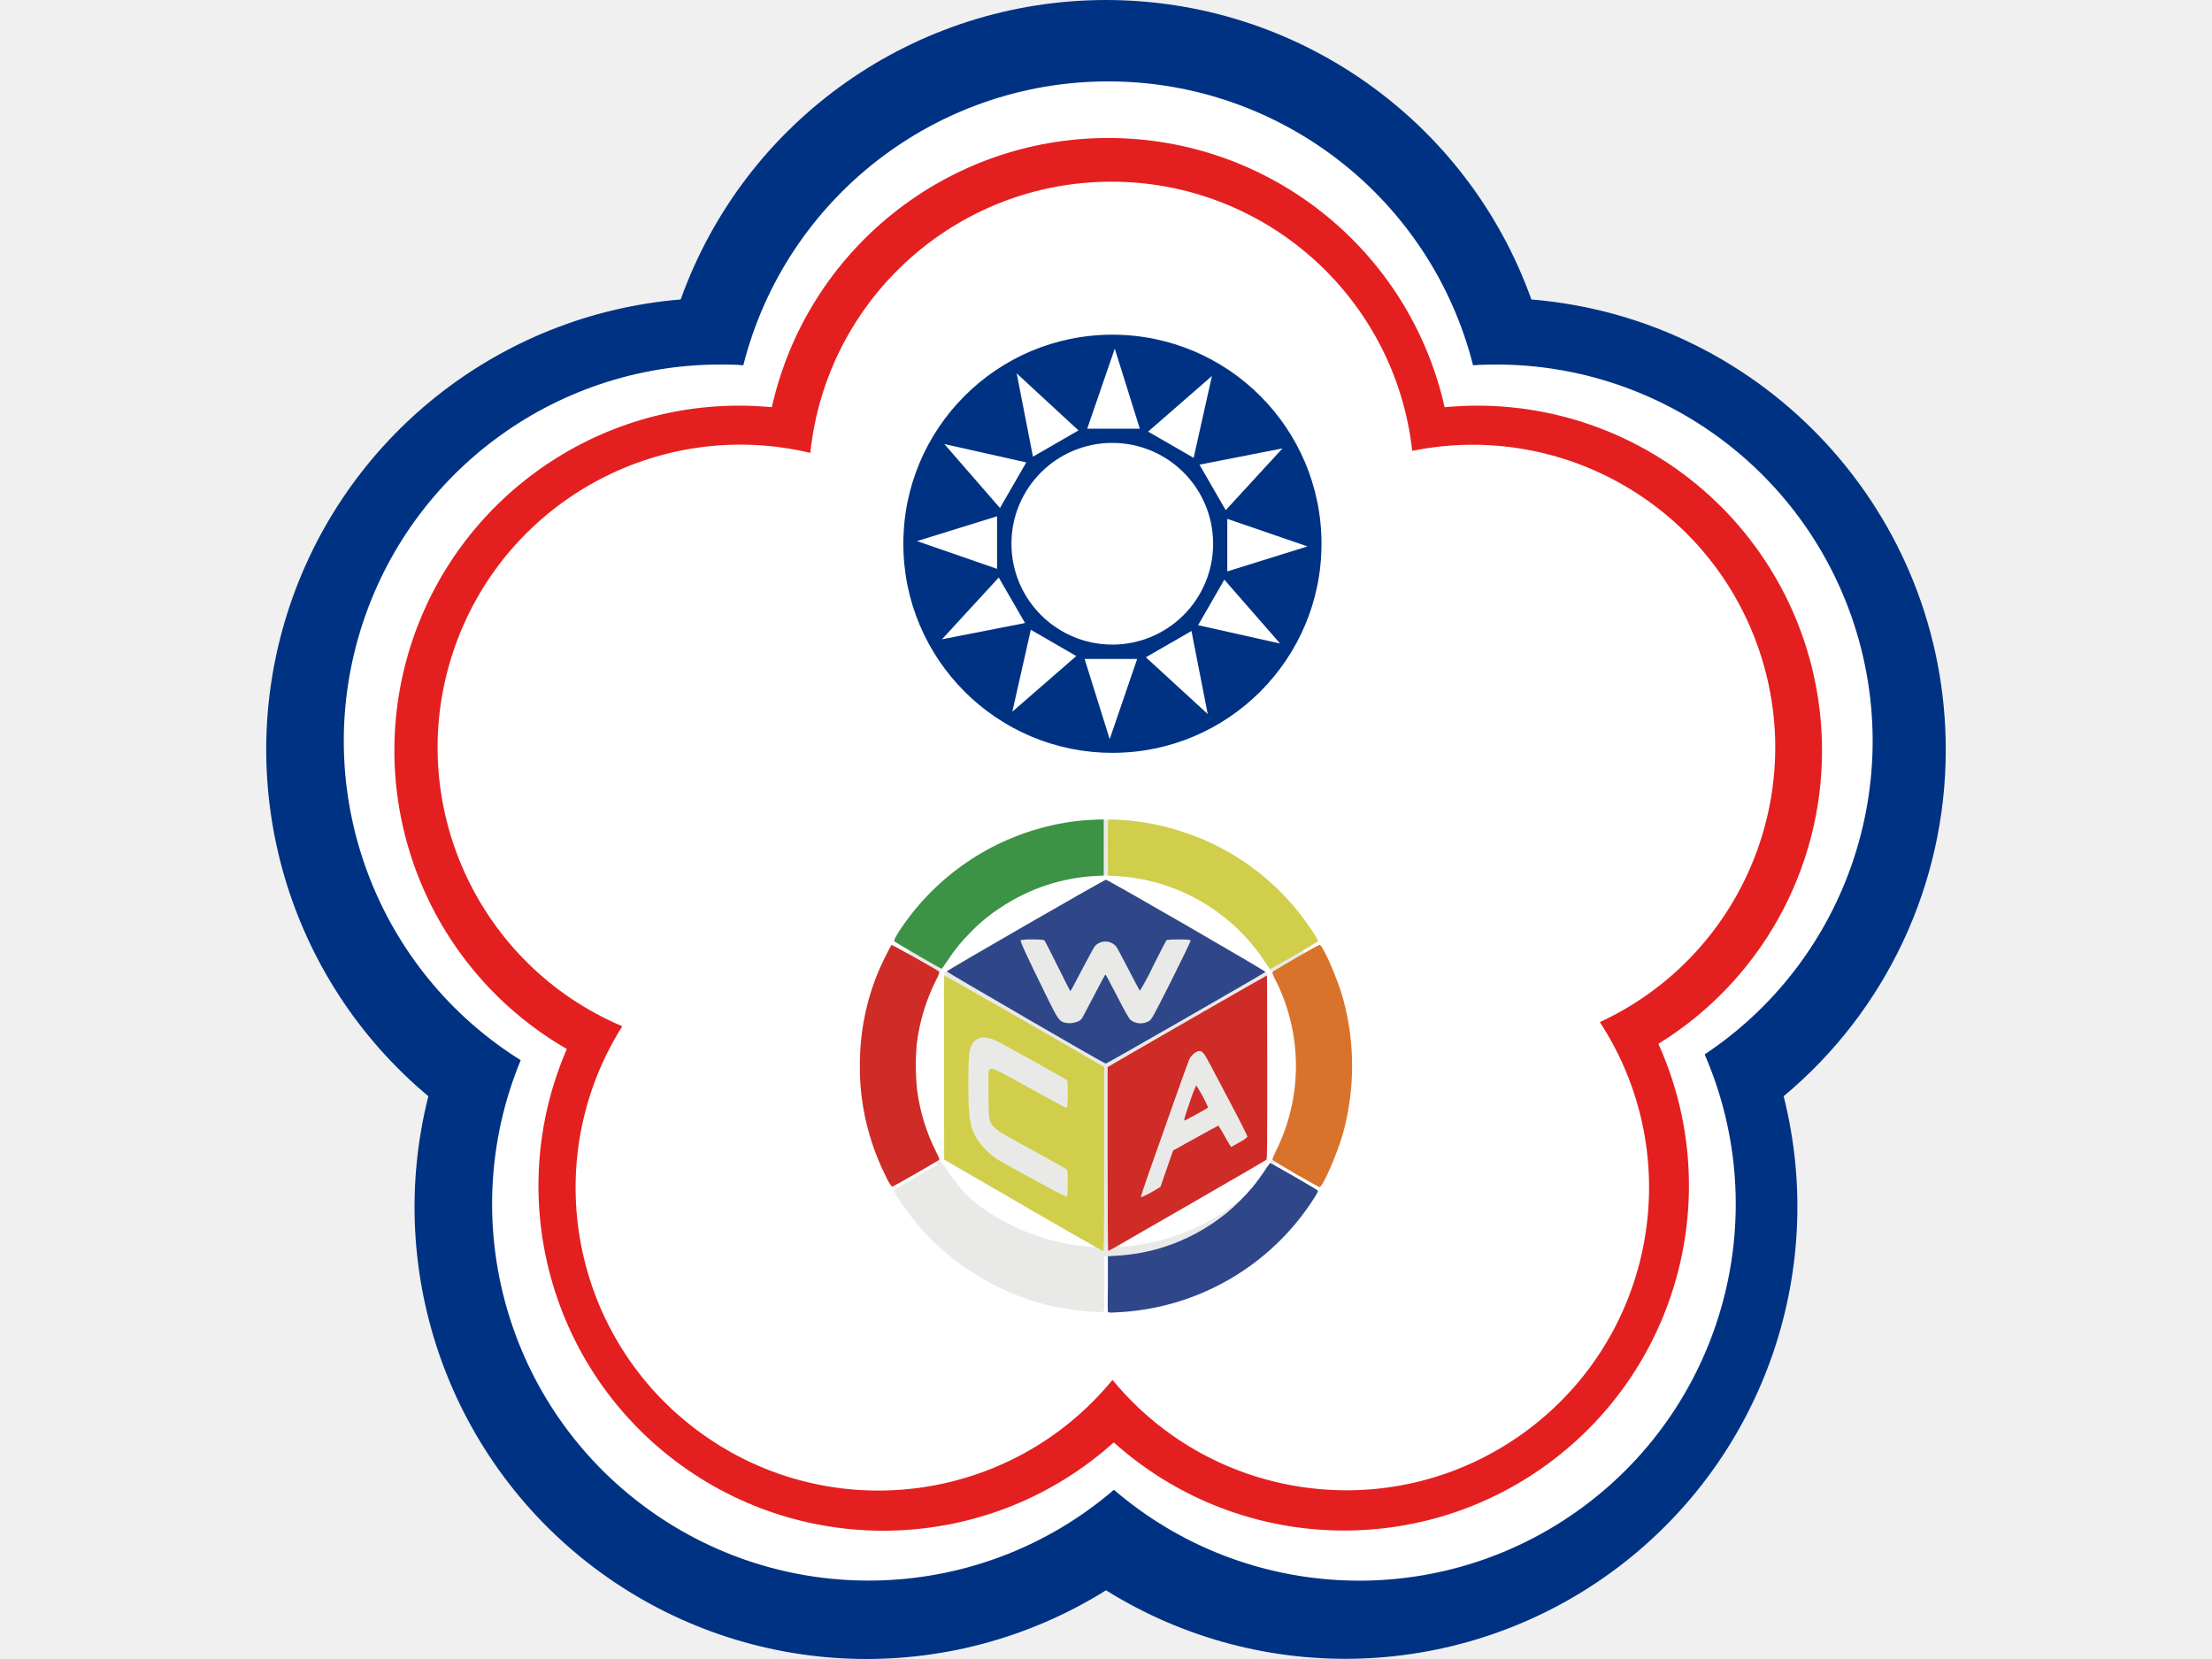
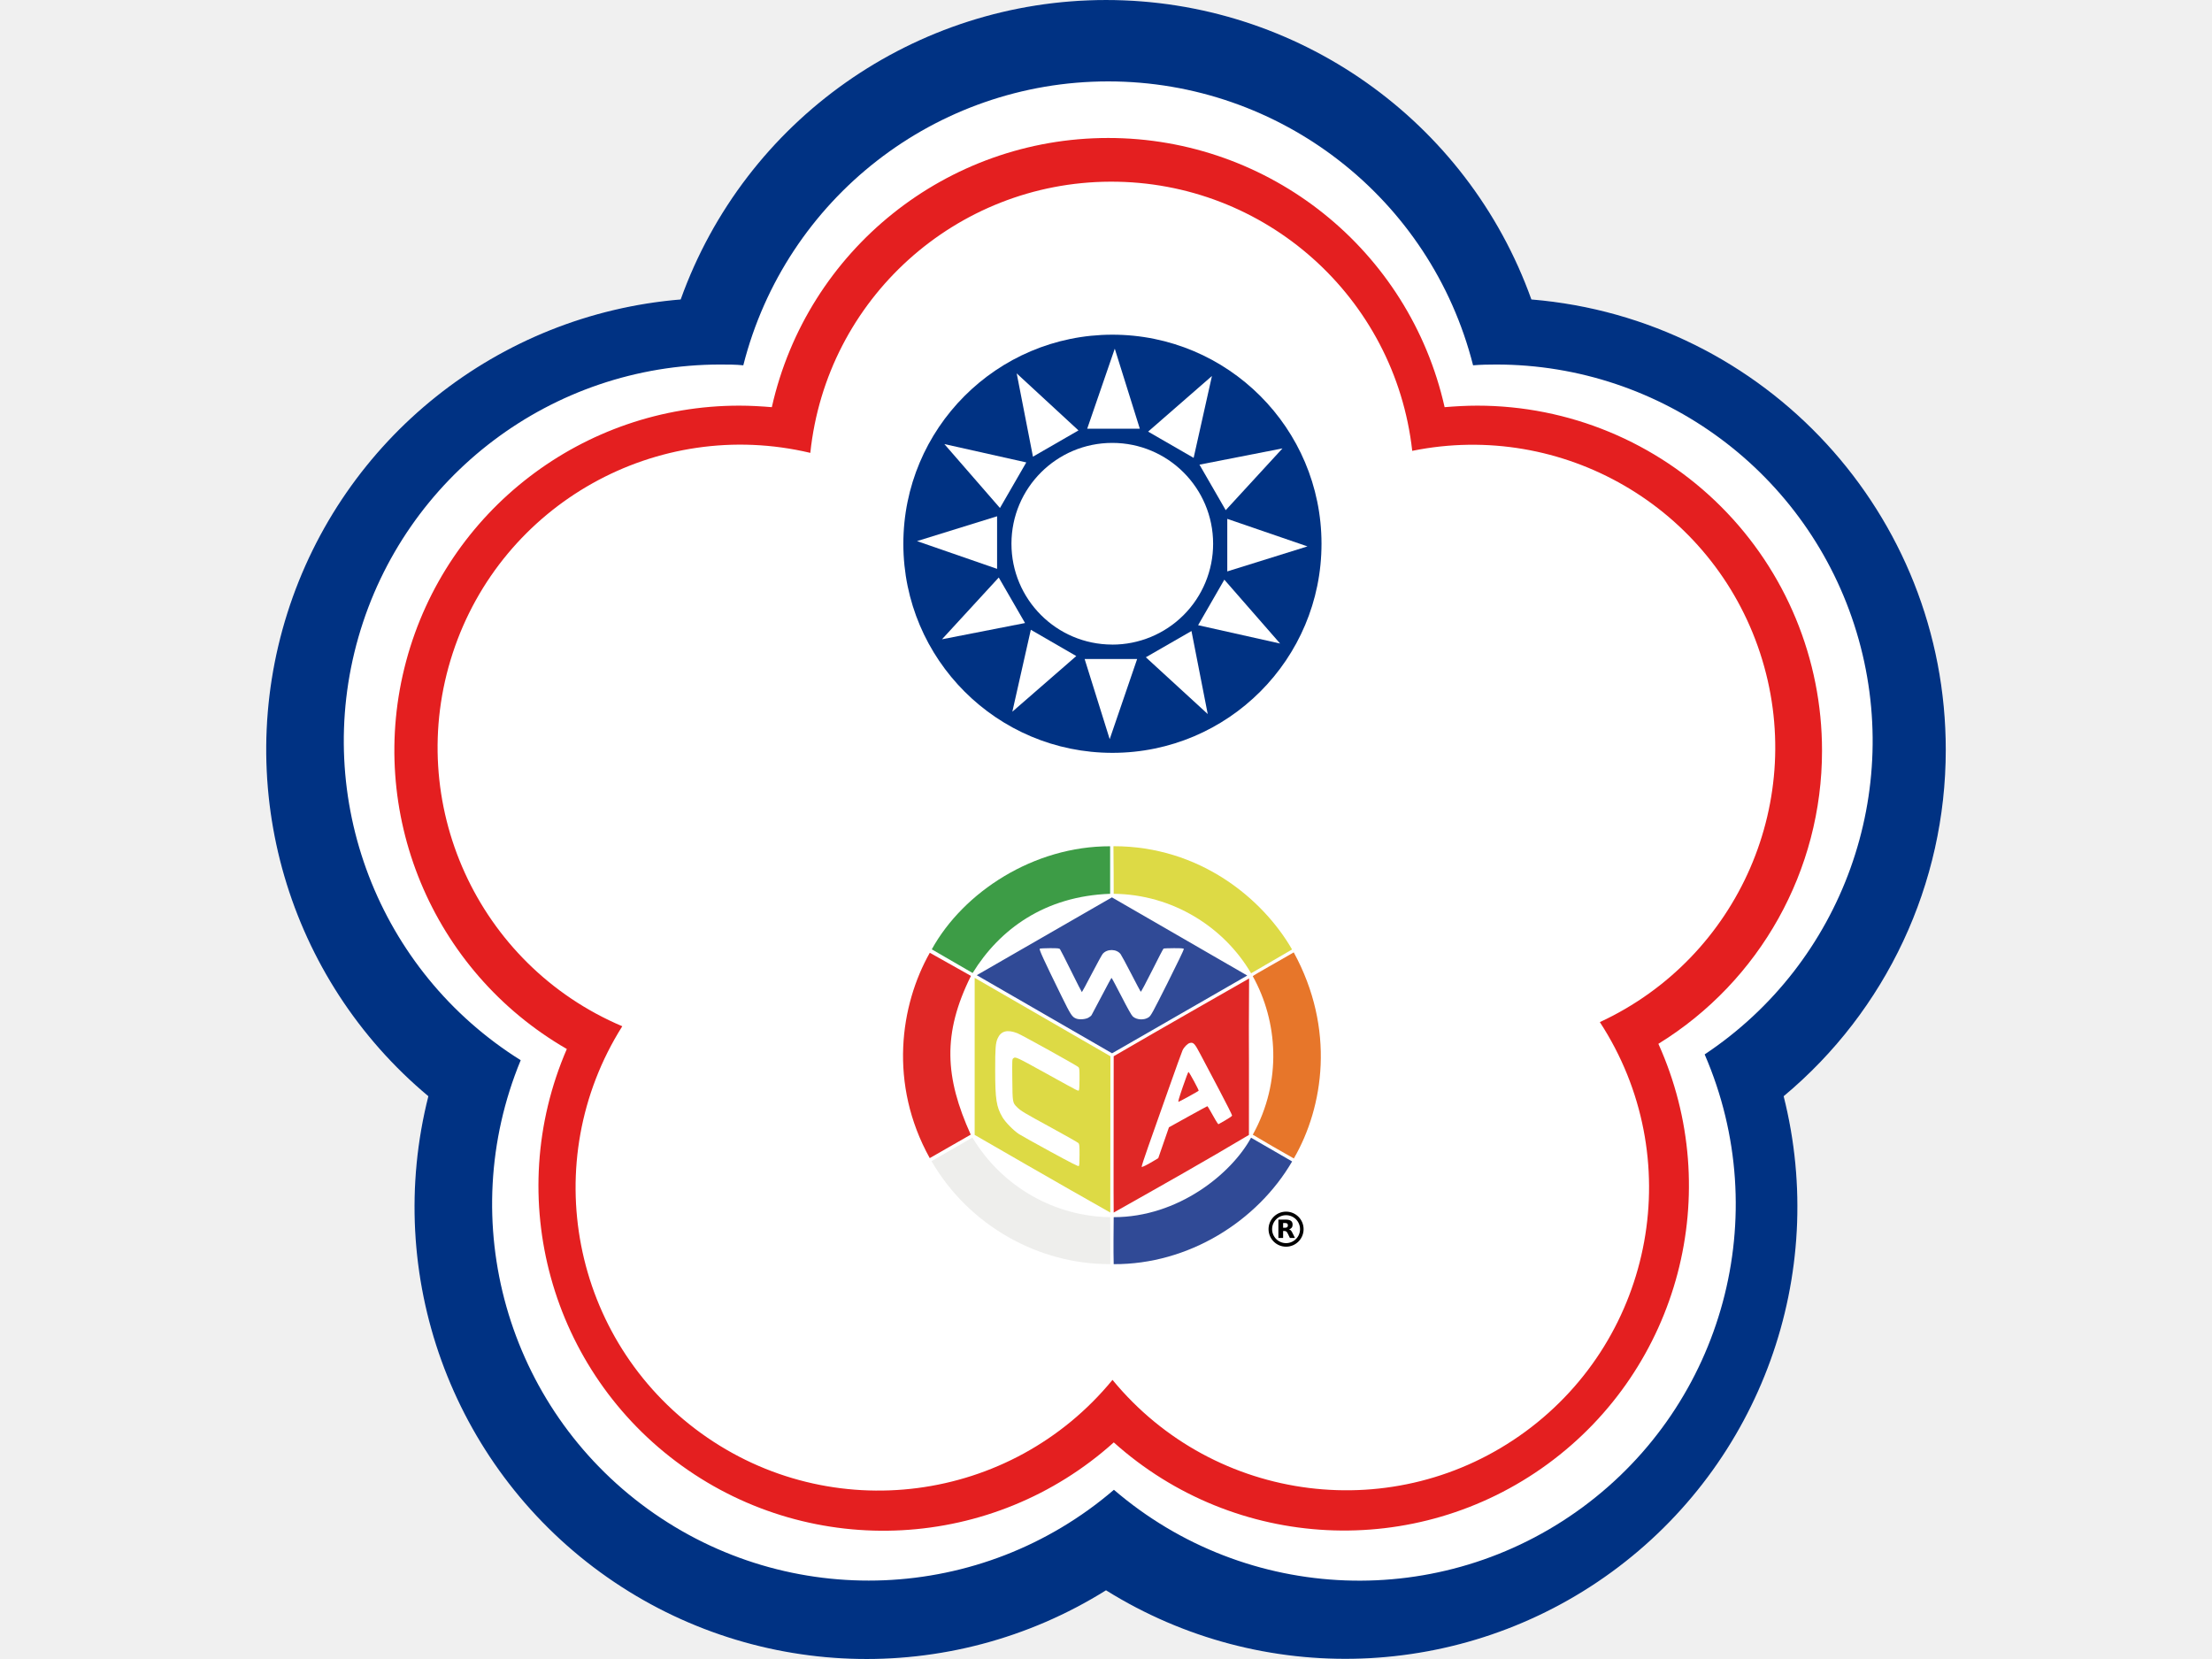
- <svg xmlns="http://www.w3.org/2000/svg" id="图层_1" data-name="图层 1" viewBox="0 0 640 480" version="1.1" width="640" height="480">
+ <svg xmlns="http://www.w3.org/2000/svg" id="图层_1" data-name="图层 1" viewBox="0 0 640 480" version="1.1" width="640" height="480" xml:space="preserve">
  <defs id="defs4">
    <style id="style2">.cls-1,.cls-4{fill:#fff;}.cls-1,.cls-2,.cls-3{fill-rule:evenodd;}.cls-2{fill:#003283;}.cls-3{fill:#e41f20;}.cls-5{fill:#e9eae8;}.cls-6{fill:#d0ce4a;}.cls-7{fill:#d9732c;}.cls-8{fill:#cf2b27;}.cls-9{fill:#3c9245;}.cls-10{fill:#2f4789;}</style>
  </defs>
-   <g id="g751" transform="matrix(1.026529,0,0,1.026529,77.02855,7.9202053e-6)">
-     <path class="cls-1" d="m 473.384,211.333 a 127.3,127.3 0 0 0 -116.79,-126.93 127.35,127.35 0 0 0 -239.78,0 127.3,127.3 0 0 0 -71.12,224.57 127.38,127.38 0 0 0 191,139.26 127.42,127.42 0 0 0 191,-139.26 127,127 0 0 0 45.69,-97.64 z" id="path8" />
-     <path class="cls-2" d="m 473.384,211.333 a 127.3,127.3 0 0 0 -116.79,-126.93 127.35,127.35 0 0 0 -239.78,0 127.3,127.3 0 0 0 -71.12,224.57 127.38,127.38 0 0 0 191,139.26 127.42,127.42 0 0 0 191,-139.26 127,127 0 0 0 45.69,-97.64 z m -67.95,85.87 a 106.12,106.12 0 0 1 -166.51,122.7 106.13,106.13 0 0 1 -167.2,-121.08 106.11,106.11 0 0 1 56.23,-196.08 c 2.21,0 4.36,0 6.51,0.22 a 106.1,106.1 0 0 1 205.69,0 c 2.15,-0.18 4.34,-0.22 6.51,-0.22 a 106.1,106.1 0 0 1 58.77,194.44 z" id="path10" />
-     <path class="cls-3" d="m 438.504,211.563 a 97.16,97.16 0 0 0 -97.19,-97.23 c -3.06,0 -6.16,0.18 -9.18,0.43 a 97.18,97.18 0 0 0 -189.63,0 c -3,-0.25 -6.06,-0.43 -9.12,-0.43 a 97.17,97.17 0 0 0 -48.66,181.33 97.19,97.19 0 0 0 154.16,110.88 97.2,97.2 0 0 0 153.5,-112.34 97,97 0 0 0 46.12,-82.64 z m -62.62,76.52 a 85.33,85.33 0 0 1 -137.36,100.84 85.35,85.35 0 0 1 -138.17,-99.67 85.34,85.34 0 0 1 53,-161.61 85.32,85.32 0 0 1 169.65,-0.57 85.32,85.32 0 0 1 52.91,161 z" id="path12" />
-     <path class="cls-2" d="m 238.434,94.333 a 58.93,58.93 0 1 0 59,58.91 58.94,58.94 0 0 0 -59,-58.91 z m 0,87.34 a 28.42,28.42 0 1 1 28.45,-28.43 28.41,28.41 0 0 1 -28.47,28.44 z" id="path14" />
-     <path class="cls-1" d="m 231.394,120.833 h 14.83 l -7.06,-22.56 z" id="path16" />
-     <path class="cls-1" d="m 216.104,128.713 12.83,-7.4 -17.41,-16.07 z" id="path18" />
-     <path class="cls-1" d="m 206.804,143.183 7.42,-12.85 -23.09,-5.17 z" id="path20" />
-     <path class="cls-1" d="m 205.994,160.333 v -14.82 l -22.57,7 z" id="path22" />
-     <path class="cls-1" d="m 213.874,175.603 -7.41,-12.83 -16,17.41 z" id="path24" />
-     <path class="cls-1" d="m 228.314,184.913 -12.81,-7.41 -5.21,23.09 z" id="path26" />
-     <path class="cls-1" d="m 245.474,185.733 h -14.81 l 7.07,22.6 z" id="path28" />
-     <path class="cls-1" d="m 260.784,177.853 -12.86,7.4 17.44,16 z" id="path30" />
-     <path class="cls-1" d="m 270.044,163.383 -7.39,12.83 23.11,5.17 z" id="path32" />
-     <path class="cls-1" d="m 270.874,146.243 v 14.81 l 22.6,-7.05 z" id="path34" />
-     <path class="cls-1" d="m 263.034,130.963 7.4,12.83 16,-17.41 z" id="path36" />
-     <path class="cls-1" d="m 248.564,121.653 12.83,7.4 5.16,-23.08 z" id="path38" />
-     <path class="cls-4" d="m 309.494,300.443 a 72.81,72.81 0 1 1 -72.81,-72.8 72.81,72.81 0 0 1 72.81,72.8" id="path40" />
-     <path class="cls-5" d="m 236.674,230.993 a 60.28,60.28 0 1 0 0.06,0 z m 0,15.77 a 53.7,53.7 0 1 1 -53.77,53.69 53.59,53.59 0 0 1 53.77,-53.69" id="path42" />
-     <polygon class="cls-5" points="328.77,376.47 283.33,402.75 237.83,376.47 237.89,323.84 283.45,297.62 328.85,323.87 " id="polygon44" transform="translate(-46.77572,-49.6666)" />
-     <path class="cls-6" d="m 213.374,339.723 -22.29,-12.89 -0.05,-25.91 c 0,-14.26 0,-26 0.1,-26 0.1,0 37.38,21.28 44.3,25.41 l 0.73,0.44 v 25.95 c 0,20.63 -0.05,26 -0.24,25.94 -0.19,-0.06 -10.28,-5.81 -22.55,-12.89 m 12.53,-6.24 c 0,-3 0,-3.56 -0.34,-3.91 -0.34,-0.35 -4.21,-2.51 -8.93,-5.08 -9.35,-5.1 -10.22,-5.62 -11.46,-6.85 -1.51,-1.5 -1.52,-1.54 -1.59,-9.18 -0.07,-6.57 -0.06,-6.78 0.32,-7.06 0.79,-0.58 0.66,-0.64 12.09,5.67 10,5.53 9.49,5.27 9.73,4.89 a 22.58,22.58 0 0 0 0.18,-3.76 c 0,-3 0,-3.53 -0.34,-3.87 -0.34,-0.34 -18.83,-10.69 -20.28,-11.26 -3.36,-1.32 -5.48,-0.76 -6.58,1.74 -0.68,1.54 -0.81,3.2 -0.81,10.56 0,9.6 0.4,12.15 2.41,15.58 a 22.18,22.18 0 0 0 5.5,5.62 c 0.72,0.46 5.43,3.09 10.46,5.83 6.68,3.65 9.22,4.94 9.4,4.79 0.18,-0.15 0.24,-1.15 0.24,-3.71 m 55.81,-62.1 a 52.84,52.84 0 0 0 -13.09,-14 53.62,53.62 0 0 0 -29,-10.52 l -2.36,-0.13 -0.06,-7.85 c 0,-6.58 0,-7.86 0.23,-7.95 a 68.05,68.05 0 0 1 9.3,0.72 65.18,65.18 0 0 1 11.84,2.85 61.76,61.76 0 0 1 10.52,4.45 69.23,69.23 0 0 1 23.22,19.82 c 1.8,2.4 4.27,6.2 4.19,6.44 -0.08,0.24 -13.32,7.86 -13.54,7.85 a 11.5,11.5 0 0 1 -1.24,-1.72" id="path46" />
-     <path class="cls-7" d="m 290.224,330.913 c -3.53,-2.05 -6.49,-3.84 -6.58,-4 -0.09,-0.16 0.2,-1 0.91,-2.42 a 53.8,53.8 0 0 0 0,-48.11 10.3,10.3 0 0 1 -1,-2.37 c 0.1,-0.28 12.89,-7.66 13.32,-7.7 0.9,-0.06 5.07,9.49 6.65,15.22 a 71.55,71.55 0 0 1 0,37.79 c -1.53,5.55 -5.69,15.15 -6.62,15.27 -0.16,0 -3.18,-1.64 -6.71,-3.69" id="path48" />
-     <path class="cls-8" d="m 237.154,326.693 v -25.92 l 2,-1.18 c 10.94,-6.38 42.83,-24.7 42.89,-24.64 0.06,0.06 0.09,11.69 0.09,25.88 0,21.22 0,25.84 -0.25,26.05 -0.25,0.21 -9.23,5.42 -20.19,11.74 l -22.07,12.71 a 23.37,23.37 0 0 1 -2.32,1.25 c -0.08,0 -0.15,-11.67 -0.15,-25.93 m 13.71,8.58 1.18,-0.71 1.78,-5.13 1.78,-5.12 6.31,-3.5 c 3.47,-1.93 6.37,-3.51 6.45,-3.51 a 20.82,20.82 0 0 1 1.55,2.58 c 0.78,1.41 1.57,2.76 1.76,3 l 0.34,0.43 2.25,-1.28 a 9.14,9.14 0 0 0 2.31,-1.6 c 0,-0.18 -1.93,-4.08 -4.36,-8.67 l -6.16,-11.67 c -1.88,-3.59 -2.3,-4 -3.48,-3.78 a 4.91,4.91 0 0 0 -2.47,2.46 c -0.23,0.49 -2.37,6.43 -4.76,13.22 -2.39,6.79 -5.38,15.24 -6.64,18.8 -1.26,3.56 -2.24,6.55 -2.17,6.66 0.07,0.11 1.81,-0.65 4.33,-2.17 m 9.36,-24.33 a 40.14,40.14 0 0 1 1.89,-5 40.82,40.82 0 0 1 3.38,6.25 c -0.11,0.18 -6,3.41 -6.65,3.66 -0.27,0.1 0,-1 1.38,-4.92 m -85.54,20.75 a 69,69 0 0 1 -6.46,-19.73 64.17,64.17 0 0 1 -0.9,-11.67 67.82,67.82 0 0 1 5.07,-26.06 81.7,81.7 0 0 1 3.83,-7.86 c 0.13,-0.13 12.86,7 13.5,7.57 a 6.92,6.92 0 0 1 -0.91,2.29 55.51,55.51 0 0 0 -5.5,18.32 69.57,69.57 0 0 0 0.1,12.49 54.72,54.72 0 0 0 5.53,17.92 c 0.71,1.37 0.85,1.79 0.66,2 -0.42,0.41 -12.94,7.57 -13.23,7.57 a 11.6,11.6 0 0 1 -1.67,-2.81" id="path50" />
-     <path class="cls-9" d="m 183.784,269.333 c -3.57,-2.06 -6.61,-3.86 -6.75,-4 -0.14,-0.14 0,-0.61 1,-2.31 a 69.65,69.65 0 0 1 42,-30.07 64.25,64.25 0 0 1 13.94,-1.93 l 2.07,-0.06 v 15.79 l -2.36,0.14 a 53.14,53.14 0 0 0 -26.58,8.83 47.13,47.13 0 0 0 -8.35,6.81 47.62,47.62 0 0 0 -6.64,8.09 c -0.88,1.3 -1.65,2.39 -1.72,2.42 -0.07,0.03 -3.05,-1.64 -6.63,-3.7" id="path52" />
-     <path class="cls-5" d="m 183.514,331.473 c 3.54,-2 6.57,-3.7 6.74,-3.71 0.17,-0.01 0.77,0.67 1.65,2 a 53.78,53.78 0 0 0 41.65,24.07 9.72,9.72 0 0 1 2.55,0.33 c 0.19,0.23 0.19,15 0,15.38 -0.39,0.81 -10.75,-0.35 -16.5,-1.84 a 71.87,71.87 0 0 1 -32.73,-18.9 c -4,-4.1 -10.27,-12.5 -9.91,-13.37 0.06,-0.15 3,-1.93 6.55,-4 z" id="path54" />
-     <path class="cls-10" d="m 237.224,369.763 c -0.06,-0.15 -0.08,-3.74 0,-8 v -7.69 l 2.36,-0.14 a 53.31,53.31 0 0 0 26.64,-8.8 48.84,48.84 0 0 0 8.34,-6.81 47.84,47.84 0 0 0 6.66,-8.09 25.37,25.37 0 0 1 1.73,-2.42 c 0.16,-0.07 13,7.33 13.37,7.7 0.22,0.22 0,0.6 -1,2.24 a 69.73,69.73 0 0 1 -55.72,32.14 c -1.78,0.11 -2.24,0.08 -2.32,-0.13 m -23.23,-82.9 c -12.24,-7.08 -22.24,-12.95 -22.24,-13.06 0,-0.29 44.38,-25.85 44.87,-25.85 0.49,0 45.16,25.76 44.95,26 -0.44,0.44 -44.7,25.83 -45,25.82 -0.3,-0.01 -10.41,-5.84 -22.61,-12.91 m 14.77,1.08 a 3.42,3.42 0 0 0 1.1,-0.86 c 0.16,-0.25 1.69,-3.14 3.4,-6.43 1.71,-3.29 3.17,-6 3.24,-6 0.07,0 1.56,2.76 3.29,6.13 2.16,4.21 3.35,6.31 3.79,6.7 a 4.64,4.64 0 0 0 5.27,0.25 c 0.74,-0.51 1.22,-1.4 6.29,-11.47 3,-6 5.44,-11.05 5.38,-11.2 -0.06,-0.15 -0.73,-0.28 -3.32,-0.28 a 24.44,24.44 0 0 0 -3.44,0.15 c -0.12,0.08 -1.83,3.38 -3.81,7.33 a 67.18,67.18 0 0 1 -3.75,7 c -0.09,-0.1 -1.52,-2.79 -3.18,-6 -1.66,-3.21 -3.22,-6.12 -3.49,-6.49 a 4,4 0 0 0 -6,-0.1 c -0.27,0.32 -1.91,3.31 -3.64,6.64 -1.73,3.33 -3.21,6.06 -3.27,6.06 -0.06,0 -1.65,-3.13 -3.54,-6.95 -1.89,-3.82 -3.57,-7.11 -3.72,-7.3 -0.15,-0.19 -0.67,-0.35 -3.36,-0.35 a 20.48,20.48 0 0 0 -3.36,0.18 c -0.3,0.2 1.25,3.58 7.15,15.61 3.17,6.47 3.58,7.08 5,7.61 a 5.93,5.93 0 0 0 3.95,-0.28" id="path56" />
+   <g id="g1">
+     <path class="cls-1" d="M 562.971,216.94 A 130.677,130.677 0 0 0 443.083,86.643 a 130.729,130.729 0 0 0 -246.141,0 A 130.677,130.677 0 0 0 123.935,317.17 130.759,130.759 0 0 0 320.002,460.125 130.8,130.8 0 0 0 516.069,317.17 130.369,130.369 0 0 0 562.971,216.94 Z" id="path8" style="stroke-width:1.027" />
+     <path class="cls-2" d="M 562.971,216.94 A 130.677,130.677 0 0 0 443.083,86.643 a 130.729,130.729 0 0 0 -246.141,0 A 130.677,130.677 0 0 0 123.935,317.17 130.759,130.759 0 0 0 320.002,460.125 130.8,130.8 0 0 0 516.069,317.17 130.369,130.369 0 0 0 562.971,216.94 Z m -69.753,88.148 A 108.935,108.935 0 0 1 322.291,431.043 108.946,108.946 0 0 1 150.656,306.751 108.925,108.925 0 0 1 208.377,105.469 c 2.269,0 4.476,0 6.683,0.226 a 108.915,108.915 0 0 1 211.147,0 c 2.207,-0.185 4.455,-0.226 6.683,-0.226 a 108.915,108.915 0 0 1 60.329,199.598 z" id="path10" style="stroke-width:1.027" />
+     <path class="cls-3" d="M 527.166,217.176 A 99.738,99.738 0 0 0 427.398,117.367 c -3.141,0 -6.323,0.185 -9.424,0.441 a 99.758,99.758 0 0 0 -194.661,0 c -3.08,-0.257 -6.221,-0.441 -9.362,-0.441 a 99.748,99.748 0 0 0 -49.951,186.141 99.768,99.768 0 0 0 158.25,113.822 99.779,99.779 0 0 0 157.572,-115.32 99.573,99.573 0 0 0 47.344,-84.832 z m -64.281,78.55 A 87.594,87.594 0 0 1 321.881,399.241 87.614,87.614 0 0 1 180.045,296.927 a 87.604,87.604 0 0 1 54.406,-165.897 87.583,87.583 0 0 1 174.151,-0.585 87.583,87.583 0 0 1 54.314,165.271 z" id="path12" style="stroke-width:1.027" />
+     <path class="cls-2" d="m 321.788,96.836 a 60.493,60.493 0 1 0 60.565,60.473 60.504,60.504 0 0 0 -60.565,-60.473 z m 0,89.657 a 29.174,29.174 0 1 1 29.205,-29.184 29.164,29.164 0 0 1 -29.225,29.195 z" id="path14" style="stroke-width:1.027" />
+     <path class="cls-1" d="m 314.562,124.039 h 15.223 l -7.247,-23.159 z" id="path16" style="stroke-width:1.027" />
+     <path class="cls-1" d="m 298.866,132.128 13.17,-7.596 -17.872,-16.496 z" id="path18" style="stroke-width:1.027" />
+     <path class="cls-1" d="m 289.319,146.982 7.617,-13.191 -23.703,-5.307 z" id="path20" style="stroke-width:1.027" />
+     <path class="cls-1" d="m 288.488,164.587 v -15.213 l -23.169,7.186 z" id="path22" style="stroke-width:1.027" />
+     <path class="cls-1" d="m 296.577,180.262 -7.607,-13.17 -16.424,17.872 z" id="path24" style="stroke-width:1.027" />
+     <path class="cls-1" d="m 311.4,189.819 -13.15,-7.607 -5.348,23.703 z" id="path26" style="stroke-width:1.027" />
+     <path class="cls-1" d="m 329.015,190.661 h -15.203 l 7.258,23.2 z" id="path28" style="stroke-width:1.027" />
+     <path class="cls-1" d="m 344.731,182.572 -13.201,7.596 17.903,16.424 z" id="path30" style="stroke-width:1.027" />
+     <path class="cls-1" d="m 354.237,167.718 -7.586,13.17 23.723,5.307 z" id="path32" style="stroke-width:1.027" />
+     <path class="cls-1" d="m 355.089,150.123 v 15.203 l 23.2,-7.237 z" id="path34" style="stroke-width:1.027" />
+     <path class="cls-1" d="m 347.041,134.438 7.596,13.17 16.424,-17.872 z" id="path36" style="stroke-width:1.027" />
+     <path class="cls-1" d="m 332.187,124.881 13.17,7.596 5.297,-23.692 z" id="path38" style="stroke-width:1.027" />
+     <path class="cls-4" d="m 394.734,308.414 a 74.742,74.742 0 1 1 -74.742,-74.731 74.742,74.742 0 0 1 74.742,74.731" id="path40" style="stroke-width:1.027" />
+   </g>
+   <g id="g3312" transform="matrix(0.2065591,0,0,0.2065591,203.7263,345.3823)">
+     <path style="fill:#ddda45" d="m 378.948,-82.414 0.017,-219.964 190.143,109.817 -0.205,218.928 C 505.27,-9.345 378.948,-82.414 378.948,-82.414 Z m 146.885,28.047 c 0,-12.879 -0.188,-15.005 -1.456,-16.485 -0.801,-0.935 -17.747,-10.58 -37.658,-21.435 -39.429,-21.496 -43.117,-23.701 -48.346,-28.902 -6.357,-6.324 -6.385,-6.487 -6.709,-38.716 -0.278,-27.688 -0.236,-28.606 1.361,-29.776 3.337,-2.443 2.774,-2.707 51.015,23.942 42.214,23.32 40.004,22.209 41.007,20.623 0.418,-0.66 0.766,-7.807 0.773,-15.88 0.012,-12.806 -0.173,-14.891 -1.444,-16.337 -1.698,-1.932 -79.428,-45.069 -85.543,-47.473 -14.16,-5.567 -23.087,-3.205 -27.75,7.34 -2.878,6.508 -3.412,13.501 -3.403,44.518 0.012,40.531 1.673,51.289 10.148,65.745 4.126,7.037 15.551,18.686 23.221,23.675 3.031,1.972 22.879,13.053 44.107,24.625 28.195,15.37 38.877,20.809 39.637,20.181 0.761,-0.629 1.04,-4.83 1.04,-15.645 z m 47.852,-365.747 c -0.024,-22.874 -0.046,-34.631 -0.362,-66.653 120.721,-0.204 209.161,73.397 250.211,144.642 -51.71,30.087 -57.388,33.36 -57.388,33.36 -37.929,-64.868 -110.153,-110.572 -192.462,-111.348 z" id="path2730" />
+     <path style="fill:#e7762a" d="m 768.518,-82.684 c 41.541,-74.989 34.941,-159.138 -0.034,-222.02 0.454,-1.183 38.325,-22.148 57.383,-33.371 58.66,107.446 41.826,216.707 0.163,288.696 -23.311,-13.087 -35.581,-20.368 -57.512,-33.306 z" id="path2726" />
+     <path style="fill:#e02826" d="m 573.673,-192.568 c 64.293,-37.496 189.679,-108.937 189.679,-108.937 -0.774,146.842 0.061,9.343 -0.25,219.153 -62.292,37.076 -120.404,69.866 -189.429,108.719 -0.361,-46.068 0,-53.392 0,-218.935 z m 57.435,145.767 4.993,-3.005 7.49,-21.624 7.49,-21.625 26.613,-14.772 c 14.637,-8.124 26.879,-14.772 27.203,-14.772 0.324,0 3.281,4.884 6.57,10.854 3.29,5.97 6.632,11.658 7.428,12.641 l 1.447,1.787 9.468,-5.376 c 5.207,-2.957 9.586,-5.991 9.731,-6.743 0.145,-0.752 -8.124,-17.223 -18.374,-36.601 -10.251,-19.378 -21.945,-41.529 -25.987,-49.225 -7.954,-15.142 -9.7,-17.035 -14.702,-15.936 -3.233,0.71 -8.175,5.655 -10.401,10.406 -0.956,2.041 -9.996,27.116 -20.088,55.723 -10.092,28.607 -22.696,64.292 -28.008,79.3 -5.312,15.008 -9.425,27.663 -9.141,28.123 0.505,0.818 7.618,-2.748 18.267,-9.156 z m 39.339,-102.752 c 3.996,-11.712 7.587,-21.191 7.981,-21.065 1.172,0.376 14.794,25.524 14.278,26.36 -0.464,0.751 -25.237,14.386 -28.084,15.458 -1.125,0.423 0.149,-4.114 5.825,-20.753 z m -354.343,-187.955 57.667,32.385 c -40.297,80.923 -36.518,142.258 -0.329,222.337 l -57.419,32.897 c -57.751,-104.048 -41.372,-214.336 0.08,-287.619 z" id="path2724" />
+     <path style="fill:#3d9c46" d="m 318.881,-342.336 c 44.334,-80.287 142.732,-144.582 249.811,-144.354 v 66.577 c -91.542,3.259 -154.862,49.702 -192.572,110.947 -21.801,-12.612 -32.438,-18.868 -57.238,-33.17 z" id="path2722" />
+     <path id="path2802" d="M 375.796,-78.706 C 418.025,-8.4 492.503,31.902 568.844,32.845 l 0.06,65.733 C 468.672,99.193 370.962,44.712 318.491,-45.59 Z" style="fill:#eeeeec" />
+     <path style="fill:#304a96" d="m 573.684,98.65 c -0.536,-22 -0.146,-43.796 0.002,-65.805 90.276,0.025 164.872,-60.802 192.398,-111.298 24.8,14.313 34.07,19.703 57.534,33.24 C 774.791,38.594 678.489,99.202 573.685,98.65 Z m -191.799,-404.751 189.294,-109.019 189.596,109.496 -189.384,108.909 z m 156.121,59.662 c 1.862,-0.95 3.945,-2.591 4.629,-3.647 0.684,-1.056 7.142,-13.249 14.352,-27.095 7.209,-13.846 13.369,-25.174 13.687,-25.174 0.319,0 6.557,11.642 13.862,25.872 9.124,17.772 14.126,26.62 15.977,28.26 5.524,4.897 15.957,5.385 22.227,1.038 3.113,-2.158 5.165,-5.9 26.53,-48.383 12.736,-25.324 22.952,-46.574 22.704,-47.221 -0.364,-0.949 -3.081,-1.175 -14.001,-1.164 -7.452,0.01 -13.973,0.288 -14.49,0.624 -0.517,0.336 -7.752,14.236 -16.077,30.888 -8.42,16.842 -15.448,29.952 -15.84,29.544 -0.387,-0.404 -6.409,-11.781 -13.383,-25.284 -6.974,-13.503 -13.61,-25.808 -14.747,-27.346 -5.586,-7.553 -18.998,-7.774 -25.181,-0.416 -1.125,1.339 -8.038,13.934 -15.361,27.989 -7.323,14.055 -13.516,25.558 -13.762,25.563 -0.246,0.01 -6.972,-13.193 -14.948,-29.327 -7.976,-16.134 -15.042,-29.991 -15.702,-30.792 -1.051,-1.274 -2.821,-1.455 -14.179,-1.444 -7.138,0.01 -13.504,0.346 -14.147,0.753 -1.283,0.812 5.249,15.078 30.135,65.811 13.389,27.295 15.092,29.891 21.081,32.12 4.297,1.6 12.31,1.036 16.635,-1.17 z" id="path2720" />
+     <g id="g1-0" transform="matrix(2.000044,0,0,2.000044,910.0962,-636.4211)">
+       <g id="g2" transform="matrix(0.1245845,0,0,0.1245845,-46.75477,344.2134)">
+         <g id="g3" transform="translate(-93.69652,-2082.586)">
+           <circle cx="87.888" cy="2073.02" r="88.5" fill="none" stroke="#000000" stroke-width="20" id="circle1" />
+           <path d="m 82.488,2065.02 c 5.5,0 9.5,-1.1 11.9,-3.2 2.4,-2 3.7,-5.4 3.7,-10.2 0,-4.7 -1.3,-8 -3.7,-10.1 -2.4,-2 -6.4,-3 -11.9,-3 h -11.2 v 26.5 h 11.2 m -11.2,18.3 v 39 H 44.688 v -103.1 h 40.6 c 13.6,0 23.5,2.3 29.8,6.9 6.4,4.5 9.5,11.7 9.5,21.6 0,6.8 -1.6,12.4 -4.9,16.8 -3.3,4.3 -8.2,7.6 -14.9,9.6 3.7,0.9 6.9,2.8 9.8,5.7 2.9,2.9 5.8,7.3 8.7,13.3 l 14.5,29.2 h -28.3 l -12.6,-25.6 c -2.5,-5.1 -5.1,-8.7 -7.7,-10.5 -2.6,-1.9 -6.1,-2.9 -10.4,-2.9 h -7.5" id="path1" />
+         </g>
+       </g>
+     </g>
  </g>
</svg>
